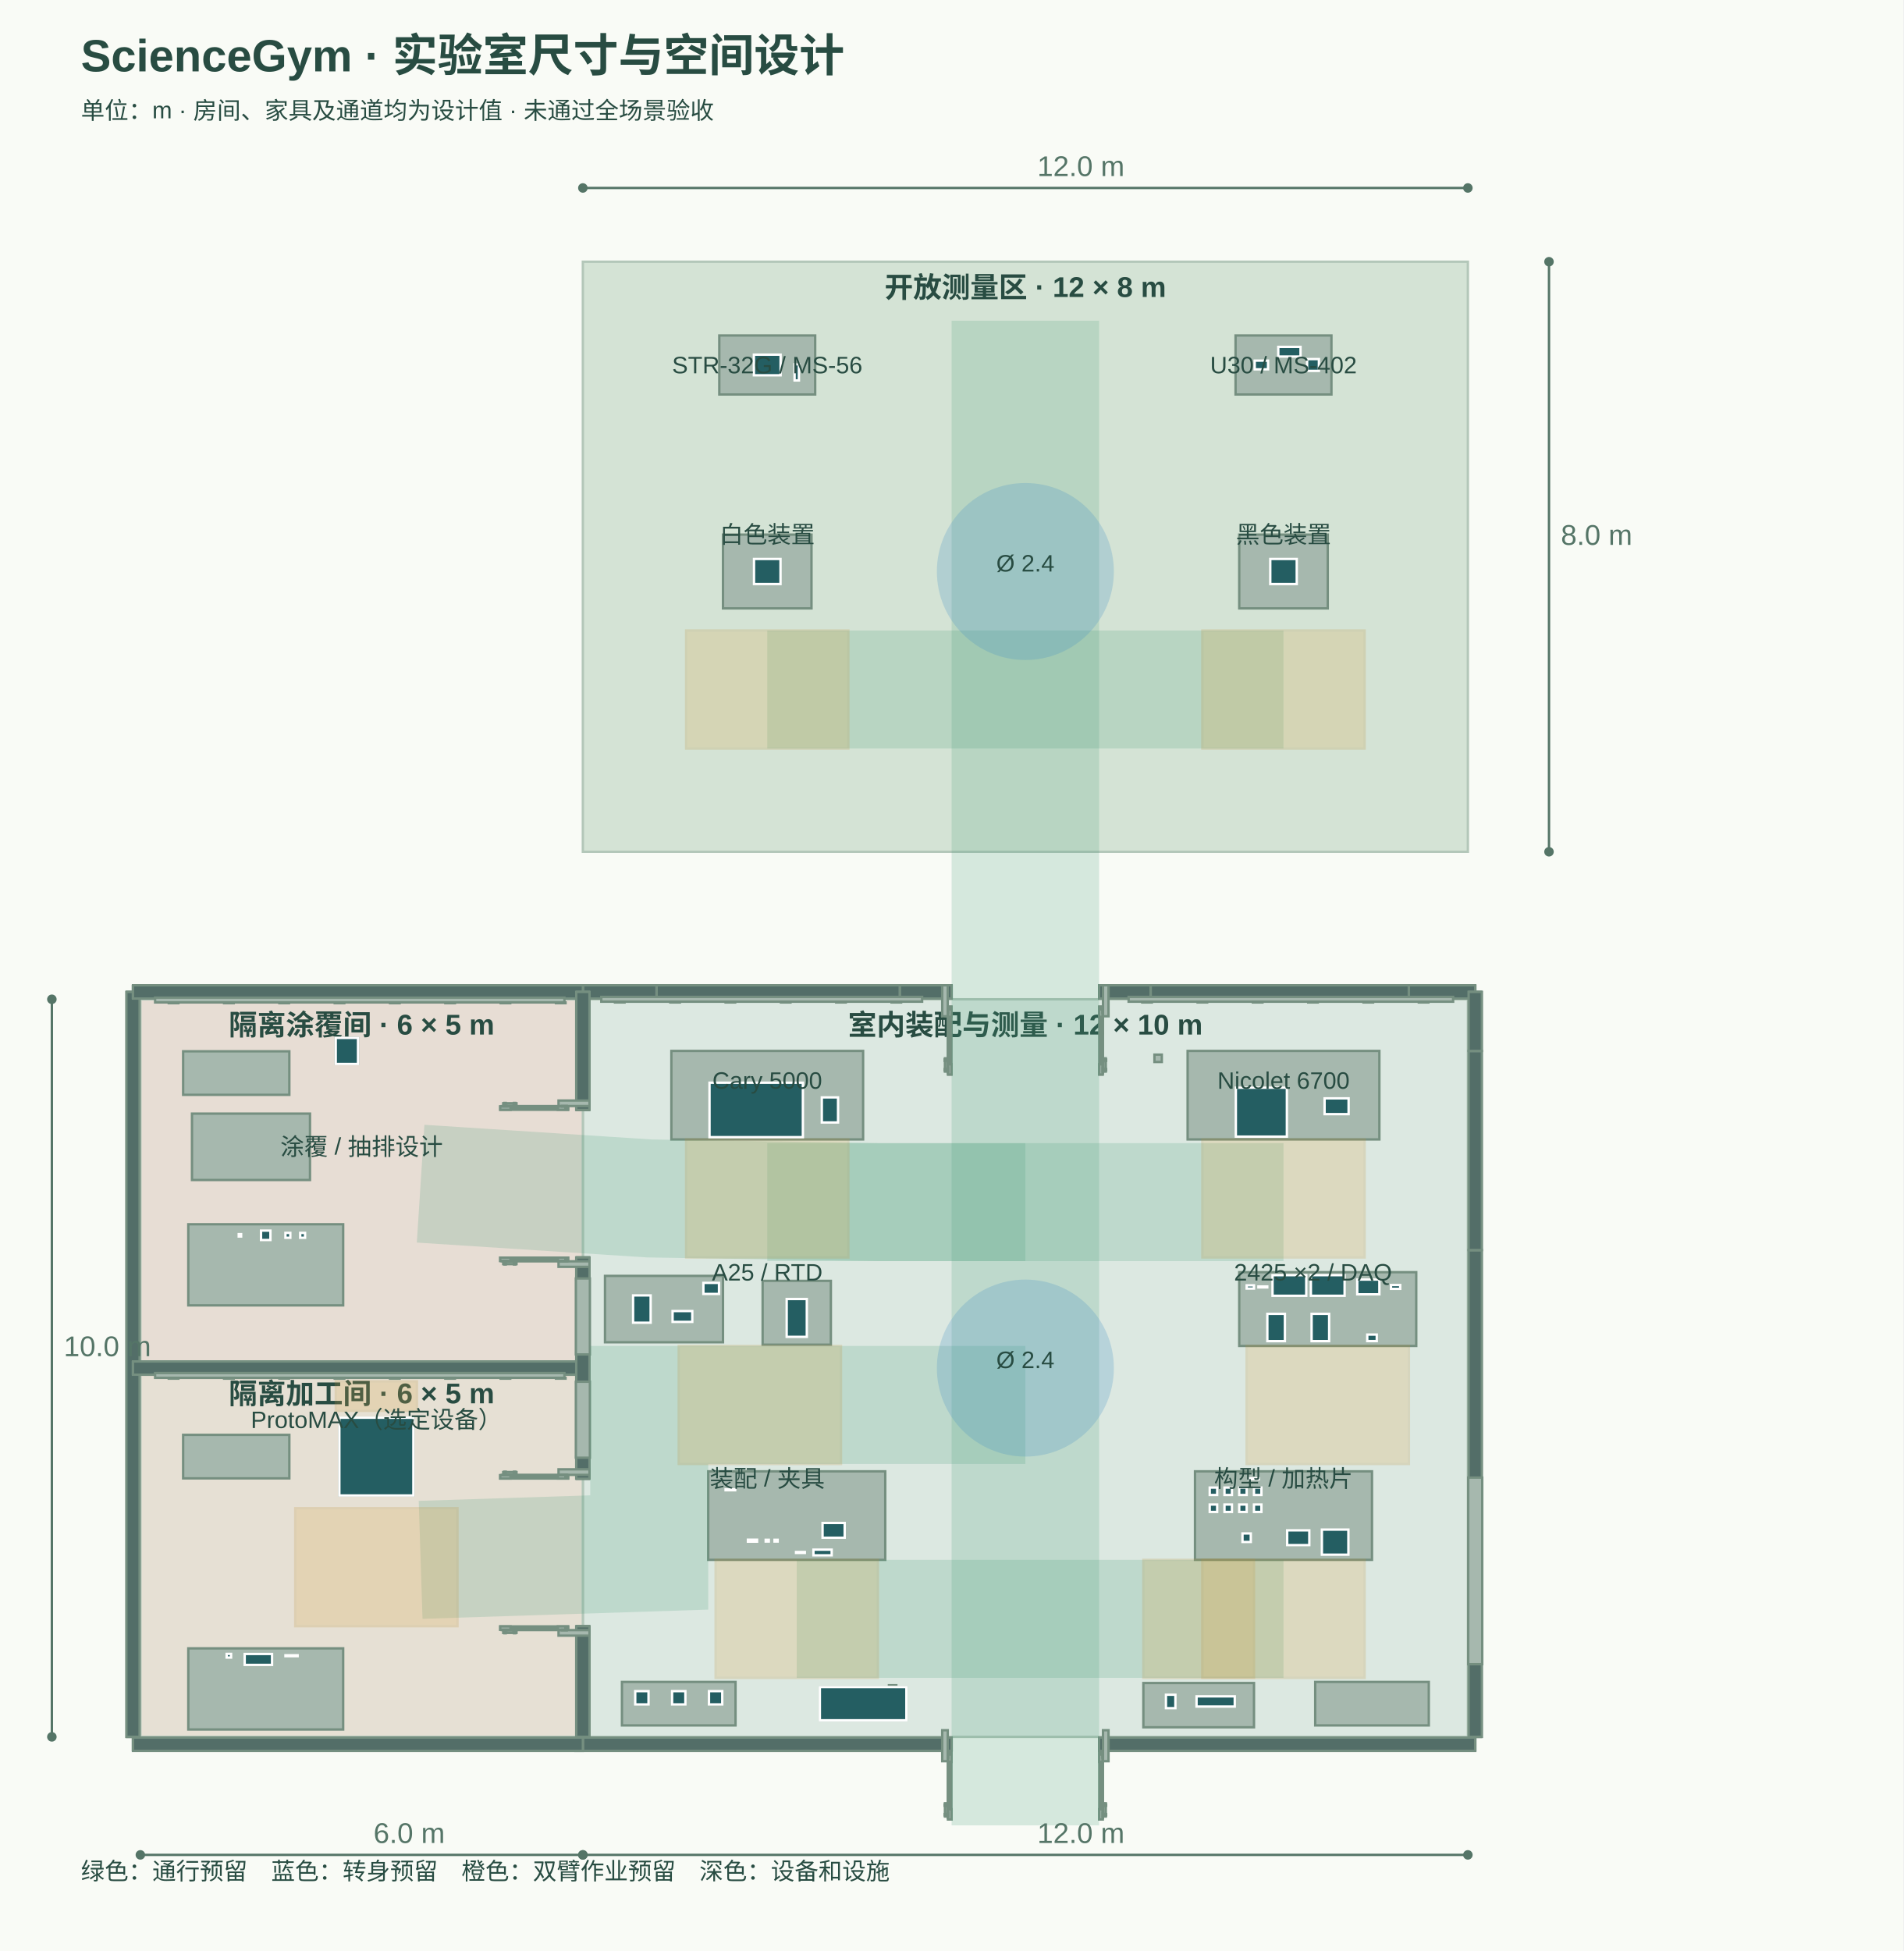
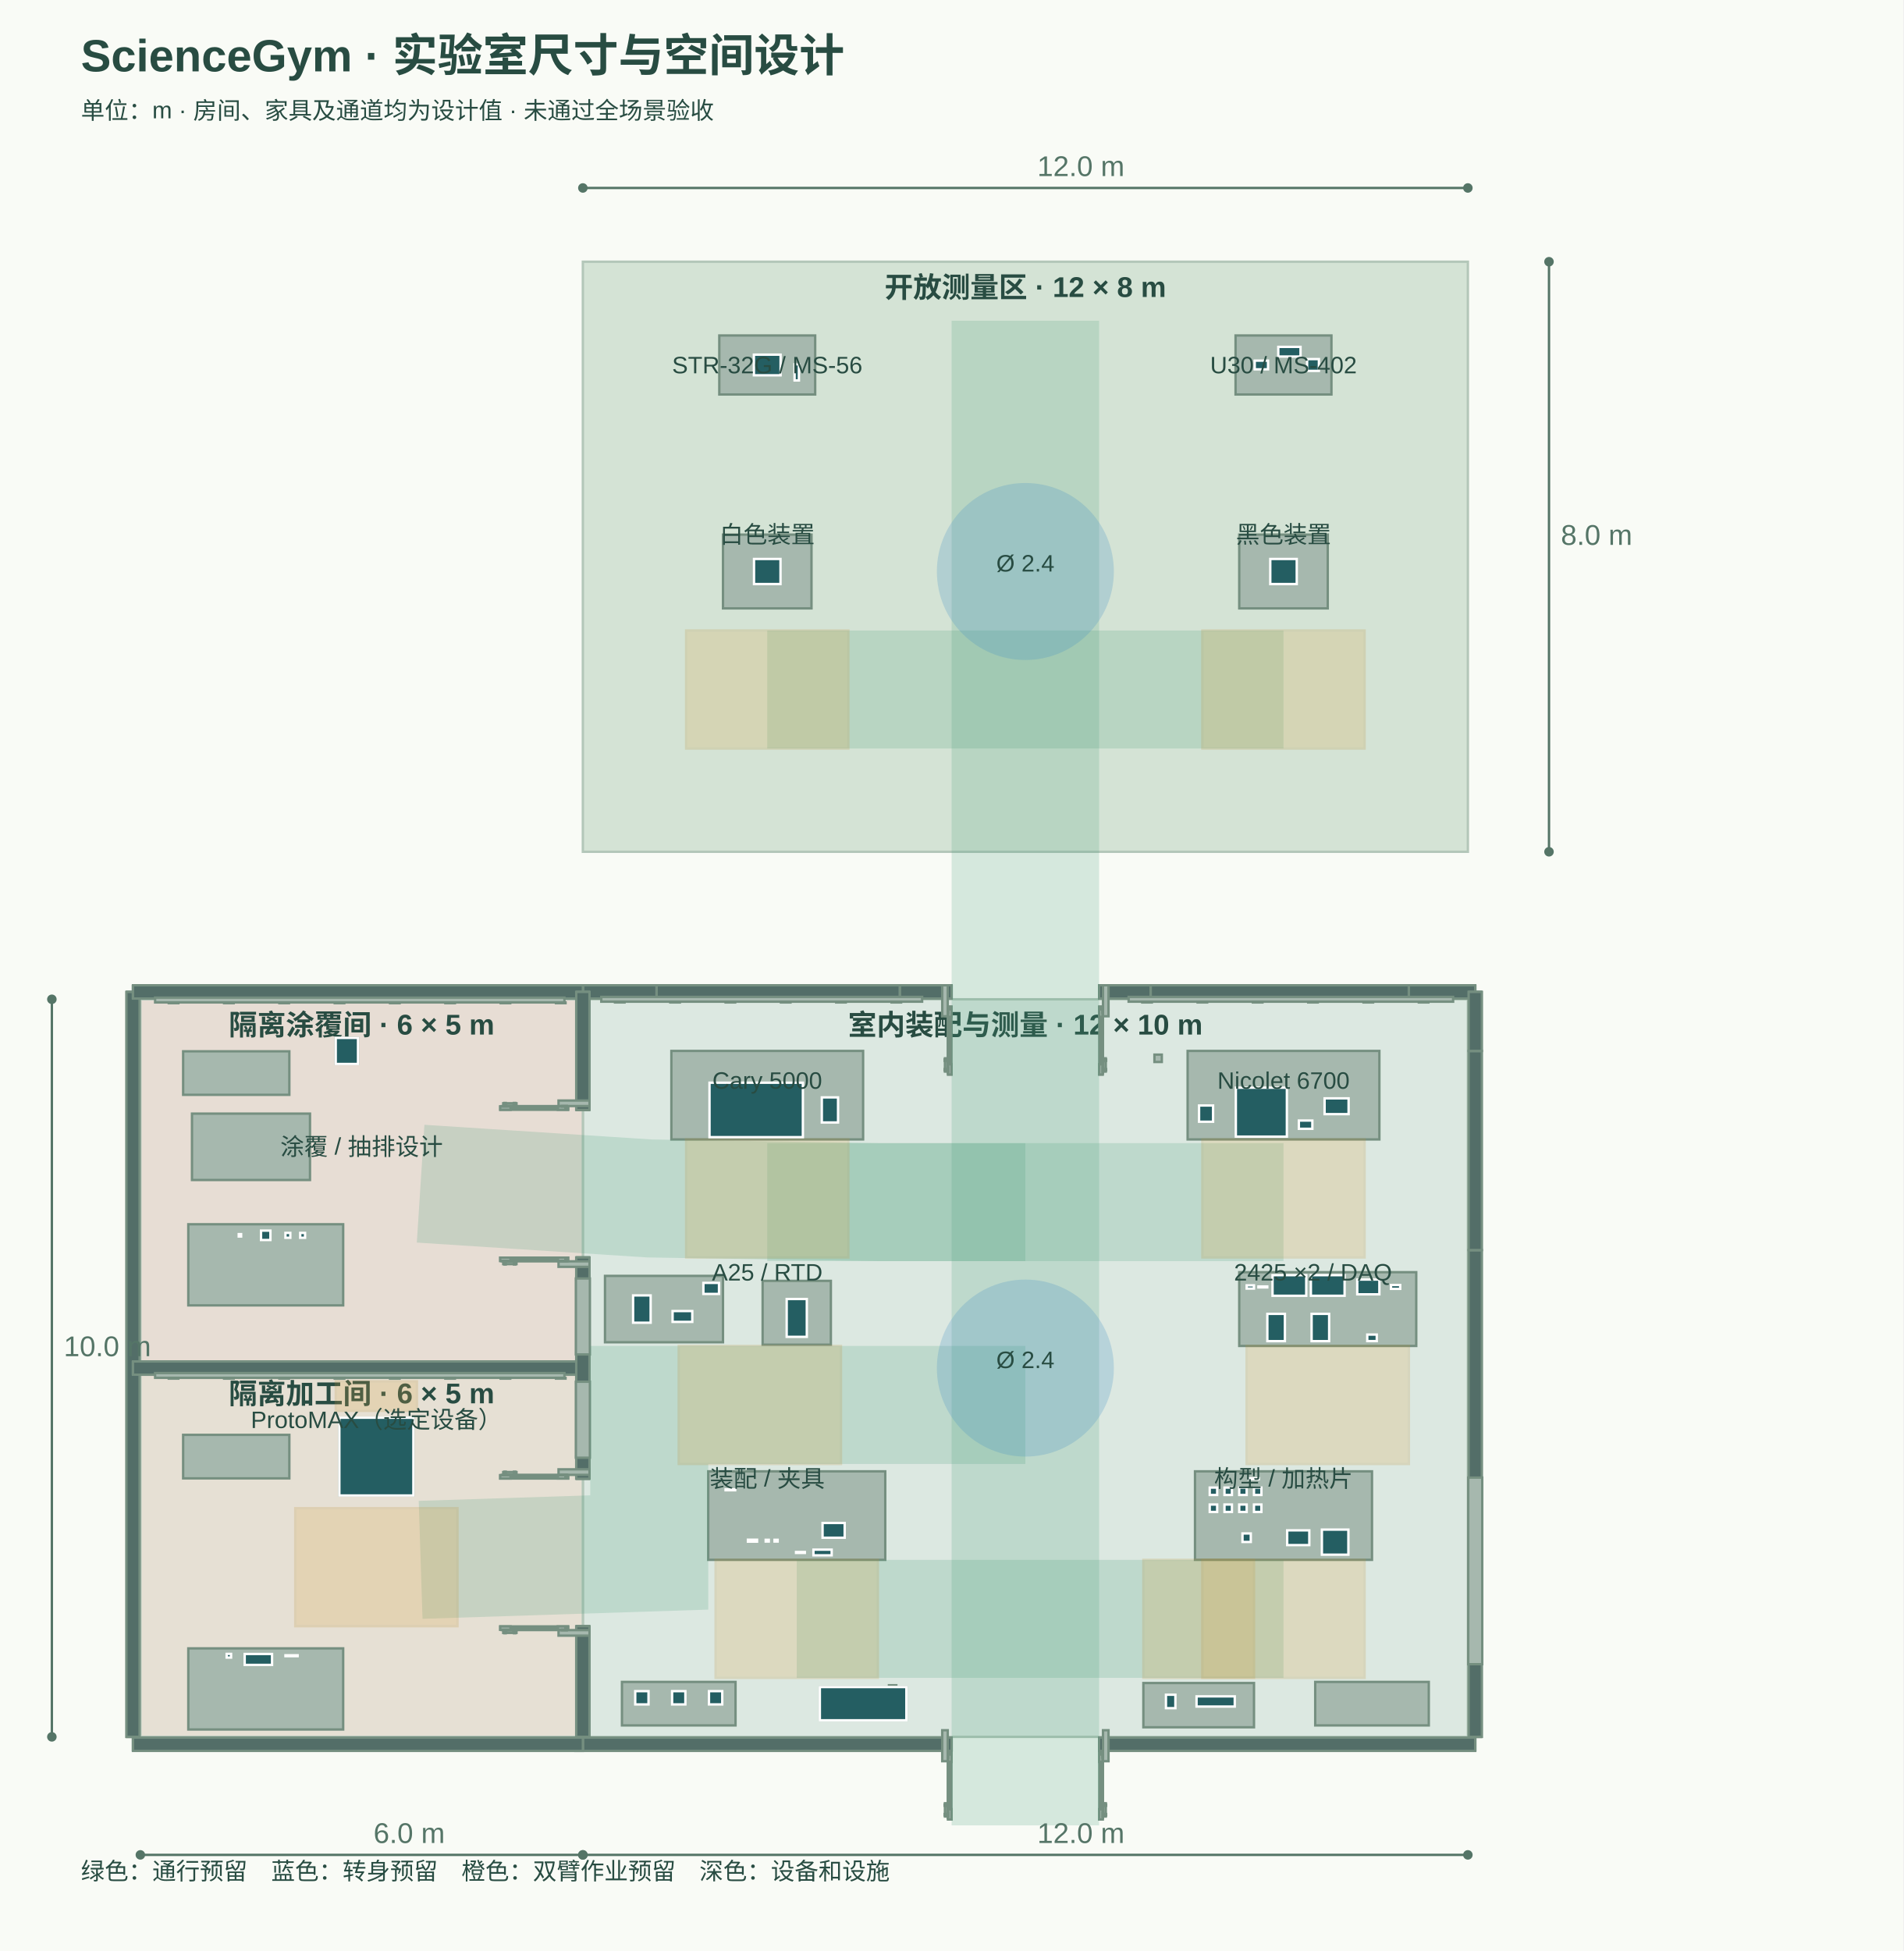
<svg xmlns="http://www.w3.org/2000/svg" width="800" height="820" viewBox="0 0 800 820">
  <rect width="800" height="820" fill="#f9fbf6" />
  <style>text{font-family:Arial,"Noto Sans CJK SC",sans-serif;fill:#284c42} .small{font-size:10px}.label{font-size:12px;font-weight:600}.dim{font-size:12px;fill:#557567}</style>
  <text x="34" y="30" font-size="19" font-weight="600">ScienceGym · 实验室尺寸与空间设计</text>
  <text x="34" y="50" class="small">单位：m · 房间、家具及通道均为设计值 · 未通过全场景验收</text>
  <rect x="245.00" y="420.00" width="372.00" height="310.00" fill="#dce8e1" stroke="#b3c7b9" opacity="1" />
  <text x="431.0" y="435" text-anchor="middle" class="label">室内装配与测量 · 12 × 10 m</text>
  <rect x="59.00" y="575.00" width="186.00" height="155.00" fill="#e6e0d4" stroke="#b3c7b9" opacity="1" />
  <text x="152.0" y="590" text-anchor="middle" class="label">隔离加工间 · 6 × 5 m</text>
  <rect x="59.00" y="420.00" width="186.00" height="155.00" fill="#e7ddd4" stroke="#b3c7b9" opacity="1" />
  <text x="152.0" y="435" text-anchor="middle" class="label">隔离涂覆间 · 6 × 5 m</text>
  <rect x="245.00" y="110.00" width="372.00" height="248.00" fill="#d4e3d5" stroke="#b3c7b9" opacity="1" />
  <text x="431.0" y="125" text-anchor="middle" class="label">开放测量区 · 12 × 8 m</text>
  <rect x="241.90" y="730.62" width="158.10" height="4.96" fill="#536e68" stroke="#758f80" opacity="1" />
  <rect x="241.90" y="730.62" width="158.10" height="4.96" fill="#536e68" stroke="#758f80" opacity="1" />
  <rect x="241.90" y="730.31" width="158.10" height="5.58" fill="#536e68" stroke="#758f80" opacity="1" />
  <rect x="462.00" y="730.62" width="158.10" height="4.96" fill="#536e68" stroke="#758f80" opacity="1" />
  <rect x="462.00" y="730.62" width="158.10" height="4.96" fill="#536e68" stroke="#758f80" opacity="1" />
  <rect x="462.00" y="730.31" width="158.10" height="5.58" fill="#536e68" stroke="#758f80" opacity="1" />
  <rect x="245.00" y="414.42" width="31.00" height="4.96" fill="#536e68" stroke="#758f80" opacity="1" />
  <rect x="245.00" y="414.42" width="31.00" height="4.96" fill="#536e68" stroke="#758f80" opacity="1" />
  <rect x="245.00" y="414.11" width="31.00" height="5.58" fill="#536e68" stroke="#758f80" opacity="1" />
  <rect x="276.00" y="414.42" width="102.30" height="4.96" fill="#536e68" stroke="#758f80" opacity="1" />
  <rect x="276.00" y="414.42" width="102.30" height="4.96" fill="#536e68" stroke="#758f80" opacity="1" />
  <rect x="276.00" y="414.11" width="102.30" height="5.58" fill="#536e68" stroke="#758f80" opacity="1" />
  <rect x="378.30" y="414.42" width="21.70" height="4.96" fill="#536e68" stroke="#758f80" opacity="1" />
  <rect x="378.30" y="414.42" width="21.70" height="4.96" fill="#536e68" stroke="#758f80" opacity="1" />
  <rect x="378.30" y="414.11" width="21.70" height="5.58" fill="#536e68" stroke="#758f80" opacity="1" />
  <rect x="462.00" y="414.42" width="21.70" height="4.96" fill="#536e68" stroke="#758f80" opacity="1" />
  <rect x="462.00" y="414.42" width="21.70" height="4.96" fill="#536e68" stroke="#758f80" opacity="1" />
  <rect x="462.00" y="414.11" width="21.70" height="5.58" fill="#536e68" stroke="#758f80" opacity="1" />
  <rect x="483.70" y="414.42" width="108.50" height="4.96" fill="#536e68" stroke="#758f80" opacity="1" />
  <rect x="483.70" y="414.42" width="108.50" height="4.96" fill="#536e68" stroke="#758f80" opacity="1" />
  <rect x="483.70" y="414.11" width="108.50" height="5.58" fill="#536e68" stroke="#758f80" opacity="1" />
  <rect x="592.20" y="414.42" width="27.90" height="4.96" fill="#536e68" stroke="#758f80" opacity="1" />
  <rect x="592.20" y="414.42" width="27.90" height="4.96" fill="#536e68" stroke="#758f80" opacity="1" />
  <rect x="592.20" y="414.11" width="27.90" height="5.58" fill="#536e68" stroke="#758f80" opacity="1" />
  <rect x="617.62" y="699.00" width="4.96" height="31.00" fill="#536e68" stroke="#758f80" opacity="1" />
  <rect x="617.62" y="699.00" width="4.96" height="31.00" fill="#536e68" stroke="#758f80" opacity="1" />
  <rect x="617.31" y="699.00" width="5.58" height="31.00" fill="#536e68" stroke="#758f80" opacity="1" />
  <rect x="617.62" y="621.50" width="4.96" height="77.50" fill="#536e68" stroke="#758f80" opacity="1" />
  <rect x="617.62" y="621.50" width="4.96" height="77.50" fill="#536e68" stroke="#758f80" opacity="1" />
  <rect x="617.31" y="621.50" width="5.58" height="77.50" fill="#536e68" stroke="#758f80" opacity="1" />
  <rect x="617.62" y="525.40" width="4.96" height="96.10" fill="#536e68" stroke="#758f80" opacity="1" />
  <rect x="617.62" y="525.40" width="4.96" height="96.10" fill="#536e68" stroke="#758f80" opacity="1" />
  <rect x="617.31" y="525.40" width="5.58" height="96.10" fill="#536e68" stroke="#758f80" opacity="1" />
  <rect x="617.62" y="441.70" width="4.96" height="83.70" fill="#536e68" stroke="#758f80" opacity="1" />
  <rect x="617.62" y="441.70" width="4.96" height="83.70" fill="#536e68" stroke="#758f80" opacity="1" />
  <rect x="617.31" y="441.70" width="5.58" height="83.70" fill="#536e68" stroke="#758f80" opacity="1" />
  <rect x="617.62" y="416.90" width="4.96" height="24.80" fill="#536e68" stroke="#758f80" opacity="1" />
  <rect x="617.62" y="416.90" width="4.96" height="24.80" fill="#536e68" stroke="#758f80" opacity="1" />
  <rect x="617.31" y="416.90" width="5.58" height="24.80" fill="#536e68" stroke="#758f80" opacity="1" />
  <rect x="617.78" y="621.50" width="4.65" height="77.50" fill="#a6b8ae" stroke="#758f80" opacity="1" />
  <rect x="617.78" y="697.45" width="4.65" height="1.55" fill="#a6b8ae" stroke="#758f80" opacity="1" />
  <rect x="617.78" y="659.48" width="4.65" height="1.55" fill="#a6b8ae" stroke="#758f80" opacity="1" />
  <rect x="617.78" y="621.50" width="4.65" height="1.55" fill="#a6b8ae" stroke="#758f80" opacity="1" />
  <rect x="617.70" y="697.05" width="4.81" height="0.37" fill="#a6b8ae" stroke="#758f80" opacity="1" />
  <rect x="617.70" y="623.08" width="4.81" height="0.37" fill="#a6b8ae" stroke="#758f80" opacity="1" />
  <rect x="617.70" y="622.89" width="4.81" height="74.71" fill="#a6b8ae" stroke="#758f80" opacity="1" />
  <rect x="619.91" y="622.59" width="0.37" height="75.33" fill="#a6b8ae" stroke="#758f80" opacity="1" />
  <rect x="617.15" y="621.03" width="5.89" height="78.43" fill="#a6b8ae" stroke="#758f80" opacity="1" />
  <rect x="53.42" y="416.90" width="4.96" height="313.10" fill="#536e68" stroke="#758f80" opacity="1" />
  <rect x="53.42" y="416.90" width="4.96" height="313.10" fill="#536e68" stroke="#758f80" opacity="1" />
  <rect x="53.11" y="416.90" width="5.58" height="313.10" fill="#536e68" stroke="#758f80" opacity="1" />
  <rect x="55.90" y="730.62" width="189.10" height="4.96" fill="#536e68" stroke="#758f80" opacity="1" />
  <rect x="55.90" y="730.62" width="189.10" height="4.96" fill="#536e68" stroke="#758f80" opacity="1" />
  <rect x="55.90" y="730.31" width="189.10" height="5.58" fill="#536e68" stroke="#758f80" opacity="1" />
  <rect x="55.90" y="414.42" width="189.10" height="4.96" fill="#536e68" stroke="#758f80" opacity="1" />
  <rect x="55.90" y="414.42" width="189.10" height="4.96" fill="#536e68" stroke="#758f80" opacity="1" />
  <rect x="55.90" y="414.11" width="189.10" height="5.58" fill="#536e68" stroke="#758f80" opacity="1" />
  <rect x="55.90" y="572.52" width="189.10" height="4.96" fill="#536e68" stroke="#758f80" opacity="1" />
  <rect x="55.90" y="572.52" width="189.10" height="4.96" fill="#536e68" stroke="#758f80" opacity="1" />
  <rect x="55.90" y="572.21" width="189.10" height="5.58" fill="#536e68" stroke="#758f80" opacity="1" />
  <rect x="242.52" y="683.50" width="4.96" height="46.50" fill="#536e68" stroke="#758f80" opacity="1" />
  <rect x="242.52" y="683.50" width="4.96" height="46.50" fill="#536e68" stroke="#758f80" opacity="1" />
  <rect x="242.21" y="683.50" width="5.58" height="46.50" fill="#536e68" stroke="#758f80" opacity="1" />
  <rect x="242.52" y="612.20" width="4.96" height="9.30" fill="#536e68" stroke="#758f80" opacity="1" />
  <rect x="242.52" y="612.20" width="4.96" height="9.30" fill="#536e68" stroke="#758f80" opacity="1" />
  <rect x="242.21" y="612.20" width="5.58" height="9.30" fill="#536e68" stroke="#758f80" opacity="1" />
  <rect x="242.52" y="581.20" width="4.96" height="31.00" fill="#536e68" stroke="#758f80" opacity="1" />
  <rect x="242.52" y="581.20" width="4.96" height="31.00" fill="#536e68" stroke="#758f80" opacity="1" />
  <rect x="242.21" y="581.20" width="5.58" height="31.00" fill="#536e68" stroke="#758f80" opacity="1" />
  <rect x="242.52" y="568.80" width="4.96" height="12.40" fill="#536e68" stroke="#758f80" opacity="1" />
  <rect x="242.52" y="568.80" width="4.96" height="12.40" fill="#536e68" stroke="#758f80" opacity="1" />
  <rect x="242.21" y="568.80" width="5.58" height="12.40" fill="#536e68" stroke="#758f80" opacity="1" />
  <rect x="242.52" y="537.80" width="4.96" height="31.00" fill="#536e68" stroke="#758f80" opacity="1" />
  <rect x="242.52" y="537.80" width="4.96" height="31.00" fill="#536e68" stroke="#758f80" opacity="1" />
  <rect x="242.21" y="537.80" width="5.58" height="31.00" fill="#536e68" stroke="#758f80" opacity="1" />
  <rect x="242.52" y="528.50" width="4.96" height="9.30" fill="#536e68" stroke="#758f80" opacity="1" />
  <rect x="242.52" y="528.50" width="4.96" height="9.30" fill="#536e68" stroke="#758f80" opacity="1" />
  <rect x="242.21" y="528.50" width="5.58" height="9.30" fill="#536e68" stroke="#758f80" opacity="1" />
  <rect x="242.68" y="581.20" width="4.65" height="31.00" fill="#a6b8ae" stroke="#758f80" opacity="1" />
  <rect x="242.68" y="610.65" width="4.65" height="1.55" fill="#a6b8ae" stroke="#758f80" opacity="1" />
  <rect x="242.68" y="595.92" width="4.65" height="1.55" fill="#a6b8ae" stroke="#758f80" opacity="1" />
  <rect x="242.68" y="581.20" width="4.65" height="1.55" fill="#a6b8ae" stroke="#758f80" opacity="1" />
  <rect x="242.60" y="610.25" width="4.80" height="0.37" fill="#a6b8ae" stroke="#758f80" opacity="1" />
  <rect x="242.60" y="582.78" width="4.80" height="0.37" fill="#a6b8ae" stroke="#758f80" opacity="1" />
  <rect x="242.60" y="582.60" width="4.80" height="28.21" fill="#a6b8ae" stroke="#758f80" opacity="1" />
  <rect x="244.81" y="582.28" width="0.37" height="28.83" fill="#a6b8ae" stroke="#758f80" opacity="1" />
  <rect x="242.06" y="580.74" width="5.89" height="31.93" fill="#a6b8ae" stroke="#758f80" opacity="1" />
  <rect x="242.68" y="537.80" width="4.65" height="31.00" fill="#a6b8ae" stroke="#758f80" opacity="1" />
  <rect x="242.68" y="567.25" width="4.65" height="1.55" fill="#a6b8ae" stroke="#758f80" opacity="1" />
  <rect x="242.68" y="552.52" width="4.65" height="1.55" fill="#a6b8ae" stroke="#758f80" opacity="1" />
  <rect x="242.68" y="537.80" width="4.65" height="1.55" fill="#a6b8ae" stroke="#758f80" opacity="1" />
  <rect x="242.60" y="566.85" width="4.80" height="0.37" fill="#a6b8ae" stroke="#758f80" opacity="1" />
  <rect x="242.60" y="539.38" width="4.80" height="0.37" fill="#a6b8ae" stroke="#758f80" opacity="1" />
  <rect x="242.60" y="539.19" width="4.80" height="28.21" fill="#a6b8ae" stroke="#758f80" opacity="1" />
  <rect x="244.81" y="538.88" width="0.37" height="28.83" fill="#a6b8ae" stroke="#758f80" opacity="1" />
  <rect x="242.06" y="537.34" width="5.89" height="31.93" fill="#a6b8ae" stroke="#758f80" opacity="1" />
  <rect x="242.52" y="416.90" width="4.96" height="49.60" fill="#536e68" stroke="#758f80" opacity="1" />
  <rect x="242.52" y="416.90" width="4.96" height="49.60" fill="#536e68" stroke="#758f80" opacity="1" />
  <rect x="242.21" y="416.90" width="5.58" height="49.60" fill="#536e68" stroke="#758f80" opacity="1" />
  <rect x="396.05" y="727.21" width="2.32" height="13.02" fill="#a6b8ae" stroke="#758f80" opacity="1" />
  <rect x="398.53" y="736.20" width="1.39" height="28.52" fill="#a6b8ae" stroke="#758f80" opacity="1" />
  <rect x="398.53" y="760.38" width="1.39" height="4.34" fill="#a6b8ae" stroke="#758f80" opacity="1" />
  <rect x="398.53" y="736.20" width="1.39" height="4.34" fill="#a6b8ae" stroke="#758f80" opacity="1" />
  <rect x="399.04" y="740.54" width="0.37" height="19.84" fill="#a6b8ae" stroke="#758f80" opacity="1" />
  <rect x="398.64" y="736.60" width="0.74" height="0.74" fill="#a6b8ae" stroke="#758f80" opacity="1" />
  <rect x="398.39" y="736.74" width="0.12" height="2.01" fill="#a6b8ae" stroke="#758f80" opacity="1" />
  <rect x="398.64" y="736.60" width="0.74" height="0.74" fill="#a6b8ae" stroke="#758f80" opacity="1" />
  <rect x="398.39" y="736.74" width="0.12" height="2.01" fill="#a6b8ae" stroke="#758f80" opacity="1" />
  <rect x="397.19" y="757.90" width="1.09" height="5.58" fill="#a6b8ae" stroke="#758f80" opacity="1" />
  <rect x="398.30" y="757.99" width="0.19" height="1.36" fill="#a6b8ae" stroke="#758f80" opacity="1" />
  <rect x="397.06" y="758.40" width="1.24" height="0.56" fill="#a6b8ae" stroke="#758f80" opacity="1" />
  <rect x="398.30" y="762.02" width="0.19" height="1.36" fill="#a6b8ae" stroke="#758f80" opacity="1" />
  <rect x="397.06" y="762.43" width="1.24" height="0.56" fill="#a6b8ae" stroke="#758f80" opacity="1" />
  <rect x="398.39" y="736.82" width="0.12" height="27.28" fill="#a6b8ae" stroke="#758f80" opacity="1" />
  <rect x="463.63" y="727.21" width="2.32" height="13.02" fill="#a6b8ae" stroke="#758f80" opacity="1" />
  <rect x="462.08" y="736.20" width="1.39" height="28.52" fill="#a6b8ae" stroke="#758f80" opacity="1" />
  <rect x="462.08" y="760.38" width="1.39" height="4.34" fill="#a6b8ae" stroke="#758f80" opacity="1" />
  <rect x="462.08" y="736.20" width="1.39" height="4.34" fill="#a6b8ae" stroke="#758f80" opacity="1" />
  <rect x="462.59" y="740.54" width="0.37" height="19.84" fill="#a6b8ae" stroke="#758f80" opacity="1" />
  <rect x="462.62" y="736.60" width="0.74" height="0.74" fill="#a6b8ae" stroke="#758f80" opacity="1" />
  <rect x="463.49" y="736.74" width="0.12" height="2.01" fill="#a6b8ae" stroke="#758f80" opacity="1" />
  <rect x="462.62" y="736.60" width="0.74" height="0.74" fill="#a6b8ae" stroke="#758f80" opacity="1" />
  <rect x="463.49" y="736.74" width="0.12" height="2.01" fill="#a6b8ae" stroke="#758f80" opacity="1" />
  <rect x="463.72" y="757.90" width="1.09" height="5.58" fill="#a6b8ae" stroke="#758f80" opacity="1" />
  <rect x="463.52" y="757.99" width="0.19" height="1.36" fill="#a6b8ae" stroke="#758f80" opacity="1" />
  <rect x="463.71" y="758.40" width="1.24" height="0.56" fill="#a6b8ae" stroke="#758f80" opacity="1" />
  <rect x="463.52" y="762.02" width="0.19" height="1.36" fill="#a6b8ae" stroke="#758f80" opacity="1" />
  <rect x="463.71" y="762.43" width="1.24" height="0.56" fill="#a6b8ae" stroke="#758f80" opacity="1" />
  <rect x="463.49" y="736.82" width="0.12" height="27.28" fill="#a6b8ae" stroke="#758f80" opacity="1" />
  <rect x="396.05" y="414.11" width="2.32" height="13.02" fill="#a6b8ae" stroke="#758f80" opacity="1" />
  <rect x="398.53" y="423.10" width="1.39" height="28.52" fill="#a6b8ae" stroke="#758f80" opacity="1" />
  <rect x="398.53" y="447.28" width="1.39" height="4.34" fill="#a6b8ae" stroke="#758f80" opacity="1" />
  <rect x="398.53" y="423.10" width="1.39" height="4.34" fill="#a6b8ae" stroke="#758f80" opacity="1" />
  <rect x="399.04" y="427.44" width="0.37" height="19.84" fill="#a6b8ae" stroke="#758f80" opacity="1" />
  <rect x="398.64" y="423.50" width="0.74" height="0.74" fill="#a6b8ae" stroke="#758f80" opacity="1" />
  <rect x="398.39" y="423.64" width="0.12" height="2.02" fill="#a6b8ae" stroke="#758f80" opacity="1" />
  <rect x="398.64" y="423.50" width="0.74" height="0.74" fill="#a6b8ae" stroke="#758f80" opacity="1" />
  <rect x="398.39" y="423.64" width="0.12" height="2.02" fill="#a6b8ae" stroke="#758f80" opacity="1" />
  <rect x="397.19" y="444.80" width="1.09" height="5.58" fill="#a6b8ae" stroke="#758f80" opacity="1" />
  <rect x="398.30" y="444.89" width="0.19" height="1.36" fill="#a6b8ae" stroke="#758f80" opacity="1" />
  <rect x="397.06" y="445.30" width="1.24" height="0.56" fill="#a6b8ae" stroke="#758f80" opacity="1" />
  <rect x="398.30" y="448.92" width="0.19" height="1.36" fill="#a6b8ae" stroke="#758f80" opacity="1" />
  <rect x="397.06" y="449.33" width="1.24" height="0.56" fill="#a6b8ae" stroke="#758f80" opacity="1" />
  <rect x="398.39" y="423.72" width="0.12" height="27.28" fill="#a6b8ae" stroke="#758f80" opacity="1" />
  <rect x="463.63" y="414.11" width="2.32" height="13.02" fill="#a6b8ae" stroke="#758f80" opacity="1" />
  <rect x="462.08" y="423.10" width="1.39" height="28.52" fill="#a6b8ae" stroke="#758f80" opacity="1" />
  <rect x="462.08" y="447.28" width="1.39" height="4.34" fill="#a6b8ae" stroke="#758f80" opacity="1" />
  <rect x="462.08" y="423.10" width="1.39" height="4.34" fill="#a6b8ae" stroke="#758f80" opacity="1" />
  <rect x="462.59" y="427.44" width="0.37" height="19.84" fill="#a6b8ae" stroke="#758f80" opacity="1" />
  <rect x="462.62" y="423.50" width="0.74" height="0.74" fill="#a6b8ae" stroke="#758f80" opacity="1" />
  <rect x="463.49" y="423.64" width="0.12" height="2.02" fill="#a6b8ae" stroke="#758f80" opacity="1" />
  <rect x="462.62" y="423.50" width="0.74" height="0.74" fill="#a6b8ae" stroke="#758f80" opacity="1" />
  <rect x="463.49" y="423.64" width="0.12" height="2.02" fill="#a6b8ae" stroke="#758f80" opacity="1" />
  <rect x="463.72" y="444.80" width="1.09" height="5.58" fill="#a6b8ae" stroke="#758f80" opacity="1" />
  <rect x="463.52" y="444.89" width="0.19" height="1.36" fill="#a6b8ae" stroke="#758f80" opacity="1" />
  <rect x="463.71" y="445.30" width="1.24" height="0.56" fill="#a6b8ae" stroke="#758f80" opacity="1" />
  <rect x="463.52" y="448.92" width="0.19" height="1.36" fill="#a6b8ae" stroke="#758f80" opacity="1" />
  <rect x="463.71" y="449.33" width="1.24" height="0.56" fill="#a6b8ae" stroke="#758f80" opacity="1" />
  <rect x="463.49" y="423.72" width="0.12" height="27.28" fill="#a6b8ae" stroke="#758f80" opacity="1" />
  <rect x="234.77" y="685.13" width="13.02" height="2.33" fill="#a6b8ae" stroke="#758f80" opacity="1" />
  <rect x="210.28" y="683.58" width="28.52" height="1.39" fill="#a6b8ae" stroke="#758f80" opacity="1" />
  <rect x="210.28" y="683.58" width="4.34" height="1.39" fill="#a6b8ae" stroke="#758f80" opacity="1" />
  <rect x="234.46" y="683.58" width="4.34" height="1.39" fill="#a6b8ae" stroke="#758f80" opacity="1" />
  <rect x="214.62" y="684.09" width="19.84" height="0.37" fill="#a6b8ae" stroke="#758f80" opacity="1" />
  <rect x="237.65" y="684.12" width="0.74" height="0.74" fill="#a6b8ae" stroke="#758f80" opacity="1" />
  <rect x="236.24" y="684.99" width="2.01" height="0.12" fill="#a6b8ae" stroke="#758f80" opacity="1" />
  <rect x="237.65" y="684.12" width="0.74" height="0.74" fill="#a6b8ae" stroke="#758f80" opacity="1" />
  <rect x="236.24" y="684.99" width="2.01" height="0.12" fill="#a6b8ae" stroke="#758f80" opacity="1" />
  <rect x="211.52" y="685.22" width="5.58" height="1.09" fill="#a6b8ae" stroke="#758f80" opacity="1" />
  <rect x="215.64" y="685.02" width="1.36" height="0.19" fill="#a6b8ae" stroke="#758f80" opacity="1" />
  <rect x="216.05" y="685.21" width="0.56" height="1.24" fill="#a6b8ae" stroke="#758f80" opacity="1" />
  <rect x="211.61" y="685.02" width="1.36" height="0.19" fill="#a6b8ae" stroke="#758f80" opacity="1" />
  <rect x="212.02" y="685.21" width="0.56" height="1.24" fill="#a6b8ae" stroke="#758f80" opacity="1" />
  <rect x="210.90" y="684.99" width="27.28" height="0.12" fill="#a6b8ae" stroke="#758f80" opacity="1" />
  <rect x="234.77" y="617.55" width="13.02" height="2.33" fill="#a6b8ae" stroke="#758f80" opacity="1" />
  <rect x="210.28" y="620.03" width="28.52" height="1.39" fill="#a6b8ae" stroke="#758f80" opacity="1" />
  <rect x="210.28" y="620.03" width="4.34" height="1.39" fill="#a6b8ae" stroke="#758f80" opacity="1" />
  <rect x="234.46" y="620.03" width="4.34" height="1.39" fill="#a6b8ae" stroke="#758f80" opacity="1" />
  <rect x="214.62" y="620.54" width="19.84" height="0.37" fill="#a6b8ae" stroke="#758f80" opacity="1" />
  <rect x="237.65" y="620.14" width="0.74" height="0.74" fill="#a6b8ae" stroke="#758f80" opacity="1" />
  <rect x="236.24" y="619.89" width="2.01" height="0.12" fill="#a6b8ae" stroke="#758f80" opacity="1" />
  <rect x="237.65" y="620.14" width="0.74" height="0.74" fill="#a6b8ae" stroke="#758f80" opacity="1" />
  <rect x="236.24" y="619.89" width="2.01" height="0.12" fill="#a6b8ae" stroke="#758f80" opacity="1" />
  <rect x="211.52" y="618.69" width="5.58" height="1.09" fill="#a6b8ae" stroke="#758f80" opacity="1" />
  <rect x="215.64" y="619.79" width="1.36" height="0.19" fill="#a6b8ae" stroke="#758f80" opacity="1" />
  <rect x="216.05" y="618.55" width="0.56" height="1.24" fill="#a6b8ae" stroke="#758f80" opacity="1" />
  <rect x="211.61" y="619.79" width="1.36" height="0.19" fill="#a6b8ae" stroke="#758f80" opacity="1" />
  <rect x="212.02" y="618.55" width="0.56" height="1.24" fill="#a6b8ae" stroke="#758f80" opacity="1" />
  <rect x="210.90" y="619.89" width="27.28" height="0.12" fill="#a6b8ae" stroke="#758f80" opacity="1" />
  <rect x="234.77" y="530.13" width="13.02" height="2.32" fill="#a6b8ae" stroke="#758f80" opacity="1" />
  <rect x="210.28" y="528.58" width="28.52" height="1.39" fill="#a6b8ae" stroke="#758f80" opacity="1" />
  <rect x="210.28" y="528.58" width="4.34" height="1.39" fill="#a6b8ae" stroke="#758f80" opacity="1" />
  <rect x="234.46" y="528.58" width="4.34" height="1.39" fill="#a6b8ae" stroke="#758f80" opacity="1" />
  <rect x="214.62" y="529.09" width="19.84" height="0.37" fill="#a6b8ae" stroke="#758f80" opacity="1" />
  <rect x="237.65" y="529.12" width="0.74" height="0.74" fill="#a6b8ae" stroke="#758f80" opacity="1" />
  <rect x="236.24" y="529.99" width="2.01" height="0.12" fill="#a6b8ae" stroke="#758f80" opacity="1" />
  <rect x="237.65" y="529.12" width="0.74" height="0.74" fill="#a6b8ae" stroke="#758f80" opacity="1" />
  <rect x="236.24" y="529.99" width="2.01" height="0.12" fill="#a6b8ae" stroke="#758f80" opacity="1" />
  <rect x="211.52" y="530.22" width="5.58" height="1.09" fill="#a6b8ae" stroke="#758f80" opacity="1" />
  <rect x="215.64" y="530.02" width="1.36" height="0.19" fill="#a6b8ae" stroke="#758f80" opacity="1" />
  <rect x="216.05" y="530.21" width="0.56" height="1.24" fill="#a6b8ae" stroke="#758f80" opacity="1" />
  <rect x="211.61" y="530.02" width="1.36" height="0.19" fill="#a6b8ae" stroke="#758f80" opacity="1" />
  <rect x="212.02" y="530.21" width="0.56" height="1.24" fill="#a6b8ae" stroke="#758f80" opacity="1" />
  <rect x="210.90" y="529.99" width="27.28" height="0.12" fill="#a6b8ae" stroke="#758f80" opacity="1" />
  <rect x="234.77" y="462.55" width="13.02" height="2.32" fill="#a6b8ae" stroke="#758f80" opacity="1" />
  <rect x="210.28" y="465.03" width="28.52" height="1.40" fill="#a6b8ae" stroke="#758f80" opacity="1" />
  <rect x="210.28" y="465.03" width="4.34" height="1.40" fill="#a6b8ae" stroke="#758f80" opacity="1" />
  <rect x="234.46" y="465.03" width="4.34" height="1.40" fill="#a6b8ae" stroke="#758f80" opacity="1" />
  <rect x="214.62" y="465.54" width="19.84" height="0.37" fill="#a6b8ae" stroke="#758f80" opacity="1" />
  <rect x="237.65" y="465.14" width="0.74" height="0.74" fill="#a6b8ae" stroke="#758f80" opacity="1" />
  <rect x="236.24" y="464.89" width="2.01" height="0.12" fill="#a6b8ae" stroke="#758f80" opacity="1" />
  <rect x="237.65" y="465.14" width="0.74" height="0.74" fill="#a6b8ae" stroke="#758f80" opacity="1" />
  <rect x="236.24" y="464.89" width="2.01" height="0.12" fill="#a6b8ae" stroke="#758f80" opacity="1" />
  <rect x="211.52" y="463.69" width="5.58" height="1.09" fill="#a6b8ae" stroke="#758f80" opacity="1" />
  <rect x="215.64" y="464.80" width="1.36" height="0.19" fill="#a6b8ae" stroke="#758f80" opacity="1" />
  <rect x="216.05" y="463.56" width="0.56" height="1.24" fill="#a6b8ae" stroke="#758f80" opacity="1" />
  <rect x="211.61" y="464.80" width="1.36" height="0.19" fill="#a6b8ae" stroke="#758f80" opacity="1" />
  <rect x="212.02" y="463.56" width="0.56" height="1.24" fill="#a6b8ae" stroke="#758f80" opacity="1" />
  <rect x="210.90" y="464.89" width="27.28" height="0.12" fill="#a6b8ae" stroke="#758f80" opacity="1" />
  <rect x="252.75" y="418.99" width="134.85" height="2.02" fill="#a6b8ae" stroke="#758f80" opacity="1" />
  <rect x="258.49" y="421.02" width="4.03" height="0.31" fill="#a6b8ae" stroke="#758f80" opacity="1" />
  <rect x="281.74" y="421.02" width="4.03" height="0.31" fill="#a6b8ae" stroke="#758f80" opacity="1" />
  <rect x="304.99" y="421.02" width="4.03" height="0.31" fill="#a6b8ae" stroke="#758f80" opacity="1" />
  <rect x="328.24" y="421.02" width="4.03" height="0.31" fill="#a6b8ae" stroke="#758f80" opacity="1" />
  <rect x="351.49" y="421.02" width="4.03" height="0.31" fill="#a6b8ae" stroke="#758f80" opacity="1" />
  <rect x="374.74" y="421.02" width="4.03" height="0.31" fill="#a6b8ae" stroke="#758f80" opacity="1" />
  <rect x="474.40" y="418.99" width="136.40" height="2.02" fill="#a6b8ae" stroke="#758f80" opacity="1" />
  <rect x="480.13" y="421.02" width="4.03" height="0.31" fill="#a6b8ae" stroke="#758f80" opacity="1" />
  <rect x="503.39" y="421.02" width="4.03" height="0.31" fill="#a6b8ae" stroke="#758f80" opacity="1" />
  <rect x="526.63" y="421.02" width="4.03" height="0.31" fill="#a6b8ae" stroke="#758f80" opacity="1" />
  <rect x="549.88" y="421.02" width="4.03" height="0.31" fill="#a6b8ae" stroke="#758f80" opacity="1" />
  <rect x="573.13" y="421.02" width="4.03" height="0.31" fill="#a6b8ae" stroke="#758f80" opacity="1" />
  <rect x="596.38" y="421.02" width="4.03" height="0.31" fill="#a6b8ae" stroke="#758f80" opacity="1" />
  <rect x="65.20" y="577.09" width="172.05" height="2.01" fill="#a6b8ae" stroke="#758f80" opacity="1" />
  <rect x="70.94" y="579.12" width="4.03" height="0.31" fill="#a6b8ae" stroke="#758f80" opacity="1" />
  <rect x="94.19" y="579.12" width="4.03" height="0.31" fill="#a6b8ae" stroke="#758f80" opacity="1" />
  <rect x="117.43" y="579.12" width="4.03" height="0.31" fill="#a6b8ae" stroke="#758f80" opacity="1" />
  <rect x="140.69" y="579.12" width="4.03" height="0.31" fill="#a6b8ae" stroke="#758f80" opacity="1" />
  <rect x="163.94" y="579.12" width="4.03" height="0.31" fill="#a6b8ae" stroke="#758f80" opacity="1" />
  <rect x="187.19" y="579.12" width="4.03" height="0.31" fill="#a6b8ae" stroke="#758f80" opacity="1" />
  <rect x="210.44" y="579.12" width="4.03" height="0.31" fill="#a6b8ae" stroke="#758f80" opacity="1" />
  <rect x="233.69" y="579.12" width="4.03" height="0.31" fill="#a6b8ae" stroke="#758f80" opacity="1" />
  <rect x="65.20" y="419.30" width="172.05" height="2.02" fill="#a6b8ae" stroke="#758f80" opacity="1" />
  <rect x="70.94" y="421.33" width="4.03" height="0.31" fill="#a6b8ae" stroke="#758f80" opacity="1" />
  <rect x="94.19" y="421.33" width="4.03" height="0.31" fill="#a6b8ae" stroke="#758f80" opacity="1" />
  <rect x="117.43" y="421.33" width="4.03" height="0.31" fill="#a6b8ae" stroke="#758f80" opacity="1" />
  <rect x="140.69" y="421.33" width="4.03" height="0.31" fill="#a6b8ae" stroke="#758f80" opacity="1" />
  <rect x="163.94" y="421.33" width="4.03" height="0.31" fill="#a6b8ae" stroke="#758f80" opacity="1" />
  <rect x="187.19" y="421.33" width="4.03" height="0.31" fill="#a6b8ae" stroke="#758f80" opacity="1" />
  <rect x="210.44" y="421.33" width="4.03" height="0.31" fill="#a6b8ae" stroke="#758f80" opacity="1" />
  <rect x="233.69" y="421.33" width="4.03" height="0.31" fill="#a6b8ae" stroke="#758f80" opacity="1" />
  <rect x="282.20" y="441.70" width="80.60" height="37.20" fill="#a6b8ae" stroke="#758f80" opacity="1" />
  <rect x="499.20" y="441.70" width="80.60" height="37.20" fill="#a6b8ae" stroke="#758f80" opacity="1" />
  <rect x="297.70" y="618.40" width="74.40" height="37.20" fill="#a6b8ae" stroke="#758f80" opacity="1" />
  <rect x="502.30" y="618.40" width="74.40" height="37.20" fill="#a6b8ae" stroke="#758f80" opacity="1" />
  <rect x="254.30" y="536.25" width="49.60" height="27.90" fill="#a6b8ae" stroke="#758f80" opacity="1" />
  <rect x="322.50" y="540.90" width="24.80" height="21.70" fill="#a6b8ae" stroke="#758f80" opacity="1" />
  <rect x="520.90" y="534.70" width="74.40" height="31.00" fill="#a6b8ae" stroke="#758f80" opacity="1" />
  <rect x="480.60" y="707.37" width="46.50" height="18.60" fill="#a6b8ae" stroke="#758f80" opacity="1" />
  <rect x="79.15" y="692.80" width="65.10" height="34.10" fill="#a6b8ae" stroke="#758f80" opacity="1" />
  <rect x="79.15" y="514.55" width="65.10" height="34.10" fill="#a6b8ae" stroke="#758f80" opacity="1" />
  <rect x="303.90" y="224.70" width="37.20" height="31.00" fill="#a6b8ae" stroke="#758f80" opacity="1" />
  <rect x="520.90" y="224.70" width="37.20" height="31.00" fill="#a6b8ae" stroke="#758f80" opacity="1" />
  <rect x="519.35" y="141.00" width="40.30" height="24.80" fill="#a6b8ae" stroke="#758f80" opacity="1" />
  <rect x="302.35" y="141.00" width="40.30" height="24.80" fill="#a6b8ae" stroke="#758f80" opacity="1" />
  <rect x="261.43" y="706.90" width="47.74" height="18.29" fill="#a6b8ae" stroke="#758f80" opacity="1" />
  <rect x="552.83" y="706.90" width="47.74" height="18.29" fill="#a6b8ae" stroke="#758f80" opacity="1" />
  <rect x="76.98" y="603.06" width="44.64" height="18.29" fill="#a6b8ae" stroke="#758f80" opacity="1" />
  <rect x="76.98" y="441.86" width="44.64" height="18.29" fill="#a6b8ae" stroke="#758f80" opacity="1" />
  <rect x="80.70" y="468.05" width="49.60" height="27.90" fill="#a6b8ae" stroke="#758f80" opacity="1" />
  <rect x="373.65" y="708.30" width="3.10" height="3.10" fill="#a6b8ae" stroke="#758f80" opacity="1" />
  <rect x="485.25" y="443.25" width="3.10" height="3.10" fill="#a6b8ae" stroke="#758f80" opacity="1" />
  <rect x="320.56" y="538.34" width="28.68" height="26.82" fill="#a6b8ae" stroke="#758f80" opacity="1" />
  <rect x="344.61" y="709.06" width="36.38" height="13.98" fill="#a6b8ae" stroke="#758f80" opacity="1" />
  <rect x="141.12" y="436.22" width="9.36" height="10.96" fill="#a6b8ae" stroke="#758f80" opacity="1" />
  <rect x="142.64" y="595.85" width="31.12" height="32.70" fill="#a6b8ae" stroke="#758f80" opacity="1" />
  <polyline points="431,767.2 431,395.2" fill="none" stroke="#459c79" stroke-width="62.0" opacity=".20" />
  <polyline points="431,395.2 431,134.8" fill="none" stroke="#459c79" stroke-width="62.0" opacity=".20" />
  <polyline points="334.9,680.4 431,680.4 539.5,680.4" fill="none" stroke="#459c79" stroke-width="49.6" opacity=".20" />
  <polyline points="322.5,505.25 431,505.25 539.5,505.25" fill="none" stroke="#459c79" stroke-width="49.6" opacity=".20" />
  <polyline points="431,590.5 272.9,590.5 272.9,652.5 176.8,655.6" fill="none" stroke="#459c79" stroke-width="49.6" opacity=".20" />
  <polyline points="431,505.25 369,505.25 272.9,503.7 176.8,497.5" fill="none" stroke="#459c79" stroke-width="49.6" opacity=".20" />
  <polyline points="322.5,289.8 431,289.8 539.5,289.8" fill="none" stroke="#459c79" stroke-width="49.6" opacity=".20" />
  <circle cx="431" cy="575" r="37.2" fill="#428fc4" opacity=".24" />
  <text x="431" y="575" class="small" text-anchor="middle">Ø 2.4</text>
  <circle cx="431" cy="240.2" r="37.2" fill="#428fc4" opacity=".24" />
  <text x="431" y="240.2" class="small" text-anchor="middle">Ø 2.4</text>
  <rect x="124.10" y="633.90" width="68.20" height="49.60" fill="#daa644" stroke="#bd9139" opacity="0.22" />
  <rect x="141.15" y="580.58" width="34.10" height="12.40" fill="#daa644" stroke="#bd9139" opacity="0.22" />
  <rect x="480.60" y="655.60" width="46.50" height="49.60" fill="#daa644" stroke="#bd9139" opacity="0.22" />
  <rect x="300.80" y="655.60" width="68.20" height="49.60" fill="#daa644" stroke="#bd9139" opacity="0.22" />
  <rect x="505.40" y="655.60" width="68.20" height="49.60" fill="#daa644" stroke="#bd9139" opacity="0.22" />
  <rect x="288.40" y="478.90" width="68.20" height="49.60" fill="#daa644" stroke="#bd9139" opacity="0.22" />
  <rect x="505.40" y="478.90" width="68.20" height="49.60" fill="#daa644" stroke="#bd9139" opacity="0.22" />
  <rect x="285.30" y="565.70" width="68.20" height="49.60" fill="#daa644" stroke="#bd9139" opacity="0.22" />
  <rect x="524.00" y="565.70" width="68.20" height="49.60" fill="#daa644" stroke="#bd9139" opacity="0.22" />
  <rect x="288.40" y="265.00" width="68.20" height="49.60" fill="#daa644" stroke="#bd9139" opacity="0.22" />
  <rect x="505.40" y="265.00" width="68.20" height="49.60" fill="#daa644" stroke="#bd9139" opacity="0.22" />
  <rect x="298.23" y="455.06" width="39.25" height="22.88" fill="#245e62" stroke="#fff" opacity="1" />
  <rect x="345.44" y="461.23" width="6.82" height="10.54" fill="#245e62" stroke="#fff" opacity="1" />
  <rect x="519.47" y="457.15" width="21.45" height="20.57" fill="#245e62" stroke="#fff" opacity="1" />
  <rect x="556.77" y="461.63" width="10.09" height="6.64" fill="#245e62" stroke="#fff" opacity="1" />
  <rect x="330.67" y="545.97" width="8.46" height="15.90" fill="#245e62" stroke="#fff" opacity="1" />
  <rect x="266.11" y="544.46" width="7.38" height="11.47" fill="#245e62" stroke="#fff" opacity="1" />
  <rect x="282.71" y="551.03" width="8.28" height="4.55" fill="#245e62" stroke="#fff" opacity="1" />
  <rect x="532.71" y="552.21" width="7.38" height="11.47" fill="#245e62" stroke="#fff" opacity="1" />
  <rect x="551.31" y="552.21" width="7.38" height="11.47" fill="#245e62" stroke="#fff" opacity="1" />
  <rect x="574.71" y="560.92" width="3.99" height="2.74" fill="#245e62" stroke="#fff" opacity="1" />
  <rect x="522.26" y="644.51" width="3.49" height="3.57" fill="#245e62" stroke="#fff" opacity="1" />
+   <rect x="504.01" y="464.64" width="5.89" height="6.82" fill="#245e62" stroke="#fff" opacity="1" />
+   <rect x="545.96" y="470.96" width="5.67" height="3.47" fill="#245e62" stroke="#fff" opacity="1" />
  <rect x="508.49" y="632.35" width="3.13" height="3.11" fill="#245e62" stroke="#fff" opacity="1" />
  <rect x="514.69" y="632.35" width="3.13" height="3.11" fill="#245e62" stroke="#fff" opacity="1" />
  <rect x="520.89" y="632.35" width="3.13" height="3.11" fill="#245e62" stroke="#fff" opacity="1" />
  <rect x="527.09" y="632.35" width="3.13" height="3.11" fill="#245e62" stroke="#fff" opacity="1" />
  <rect x="508.49" y="625.22" width="3.13" height="3.11" fill="#245e62" stroke="#fff" opacity="1" />
  <rect x="514.69" y="625.22" width="3.13" height="3.11" fill="#245e62" stroke="#fff" opacity="1" />
  <rect x="520.89" y="625.22" width="3.13" height="3.11" fill="#245e62" stroke="#fff" opacity="1" />
  <rect x="527.09" y="625.22" width="3.13" height="3.11" fill="#245e62" stroke="#fff" opacity="1" />
  <rect x="316.94" y="234.93" width="11.13" height="10.54" fill="#245e62" stroke="#fff" opacity="1" />
  <rect x="533.94" y="234.93" width="11.13" height="10.54" fill="#245e62" stroke="#fff" opacity="1" />
  <rect x="555.64" y="642.89" width="11.13" height="10.54" fill="#245e62" stroke="#fff" opacity="1" />
  <rect x="316.89" y="149.06" width="11.22" height="8.68" fill="#245e62" stroke="#fff" opacity="1" />
  <rect x="333.99" y="153.10" width="1.83" height="6.80" fill="#245e62" stroke="#fff" opacity="1" />
  <rect x="549.42" y="150.92" width="4.96" height="4.96" fill="#245e62" stroke="#fff" opacity="1" />
  <rect x="527.40" y="151.57" width="5.60" height="3.66" fill="#245e62" stroke="#fff" opacity="1" />
  <rect x="314.38" y="647.14" width="3.84" height="0.81" fill="#245e62" stroke="#fff" opacity="1" />
  <rect x="321.85" y="647.18" width="1.30" height="0.72" fill="#245e62" stroke="#fff" opacity="1" />
  <rect x="325.57" y="647.18" width="1.30" height="0.72" fill="#245e62" stroke="#fff" opacity="1" />
  <rect x="341.92" y="651.31" width="7.66" height="2.39" fill="#245e62" stroke="#fff" opacity="1" />
  <rect x="334.60" y="652.30" width="3.70" height="0.39" fill="#245e62" stroke="#fff" opacity="1" />
  <rect x="345.75" y="640.10" width="9.30" height="6.20" fill="#245e62" stroke="#fff" opacity="1" />
  <rect x="541.05" y="643.20" width="9.30" height="6.20" fill="#245e62" stroke="#fff" opacity="1" />
  <rect x="524.02" y="540.22" width="3.06" height="1.36" fill="#245e62" stroke="#fff" opacity="1" />
  <rect x="528.96" y="540.70" width="3.72" height="0.39" fill="#245e62" stroke="#fff" opacity="1" />
  <rect x="584.68" y="540.09" width="3.88" height="1.61" fill="#245e62" stroke="#fff" opacity="1" />
  <rect x="534.89" y="535.95" width="14.17" height="8.66" fill="#245e62" stroke="#fff" opacity="1" />
  <rect x="551.01" y="535.95" width="14.17" height="8.66" fill="#245e62" stroke="#fff" opacity="1" />
  <rect x="102.85" y="695.16" width="11.50" height="4.59" fill="#245e62" stroke="#fff" opacity="1" />
  <rect x="119.99" y="695.71" width="5.11" height="0.37" fill="#245e62" stroke="#fff" opacity="1" />
  <rect x="490.09" y="712.29" width="3.97" height="5.65" fill="#245e62" stroke="#fff" opacity="1" />
  <rect x="502.95" y="712.98" width="16.06" height="4.28" fill="#245e62" stroke="#fff" opacity="1" />
  <rect x="304.99" y="625.96" width="4.03" height="0.39" fill="#245e62" stroke="#fff" opacity="1" />
  <rect x="525.09" y="621.31" width="4.03" height="0.39" fill="#245e62" stroke="#fff" opacity="1" />
  <rect x="295.66" y="539.19" width="6.56" height="4.65" fill="#245e62" stroke="#fff" opacity="1" />
  <rect x="537.31" y="145.79" width="9.35" height="4.06" fill="#245e62" stroke="#fff" opacity="1" />
  <rect x="570.50" y="537.80" width="9.30" height="6.20" fill="#245e62" stroke="#fff" opacity="1" />
  <rect x="267.01" y="710.78" width="5.58" height="5.58" fill="#245e62" stroke="#fff" opacity="1" />
  <rect x="282.51" y="710.78" width="5.58" height="5.58" fill="#245e62" stroke="#fff" opacity="1" />
  <rect x="298.01" y="710.78" width="5.58" height="5.58" fill="#245e62" stroke="#fff" opacity="1" />
  <rect x="109.72" y="517.22" width="3.95" height="3.95" fill="#245e62" stroke="#fff" opacity="1" />
  <rect x="119.98" y="518.18" width="2.05" height="2.05" fill="#245e62" stroke="#fff" opacity="1" />
  <rect x="126.18" y="518.18" width="2.05" height="2.05" fill="#245e62" stroke="#fff" opacity="1" />
  <rect x="100.35" y="518.70" width="1.00" height="1.00" fill="#245e62" stroke="#fff" opacity="1" />
  <rect x="95.27" y="695.12" width="1.86" height="1.55" fill="#245e62" stroke="#fff" opacity="1" />
  <rect x="344.61" y="709.06" width="36.38" height="13.98" fill="#245e62" stroke="#fff" opacity="1" />
  <rect x="141.12" y="436.22" width="9.36" height="10.96" fill="#245e62" stroke="#fff" opacity="1" />
  <rect x="142.64" y="595.85" width="31.12" height="32.70" fill="#245e62" stroke="#fff" opacity="1" />
  <text x="322.5" y="457.6" text-anchor="middle" class="small">Cary 5000</text>
  <text x="539.5" y="457.6" text-anchor="middle" class="small">Nicolet 6700</text>
  <text x="322.5" y="538.2" text-anchor="middle" class="small">A25 / RTD</text>
  <text x="551.9" y="538.2" text-anchor="middle" class="small">2425 ×2 / DAQ</text>
  <text x="322.5" y="625" text-anchor="middle" class="small">装配 / 夹具</text>
  <text x="539.5" y="625" text-anchor="middle" class="small">构型 / 加热片</text>
  <text x="322.5" y="228.2" text-anchor="middle" class="small">白色装置</text>
  <text x="539.5" y="228.2" text-anchor="middle" class="small">黑色装置</text>
  <text x="322.5" y="156.9" text-anchor="middle" class="small">STR-32G / MS-56</text>
  <text x="539.5" y="156.9" text-anchor="middle" class="small">U30 / MS-402</text>
  <text x="158.2" y="600.2" text-anchor="middle" class="small">ProtoMAX（选定设备）</text>
  <text x="152" y="485.5" text-anchor="middle" class="small">涂覆 / 抽排设计</text>
  <path d="M245 779.6 L617 779.6" stroke="#557567" fill="none" />
  <circle cx="245" cy="779.6" r="2" fill="#557567" />
  <circle cx="617" cy="779.6" r="2" fill="#557567" />
  <text x="436.0" y="774.6" class="dim">12.0 m</text>
  <path d="M59 779.6 L245 779.6" stroke="#557567" fill="none" />
  <circle cx="59" cy="779.6" r="2" fill="#557567" />
  <circle cx="245" cy="779.6" r="2" fill="#557567" />
  <text x="157.0" y="774.6" class="dim">6.0 m</text>
  <path d="M21.8 730 L21.8 420" stroke="#557567" fill="none" />
  <circle cx="21.8" cy="730" r="2" fill="#557567" />
  <circle cx="21.8" cy="420" r="2" fill="#557567" />
  <text x="26.8" y="570.0" class="dim">10.0 m</text>
  <path d="M651.1 358 L651.1 110" stroke="#557567" fill="none" />
  <circle cx="651.1" cy="358" r="2" fill="#557567" />
  <circle cx="651.1" cy="110" r="2" fill="#557567" />
  <text x="656.1" y="229.0" class="dim">8.0 m</text>
  <path d="M245 79 L617 79" stroke="#557567" fill="none" />
  <circle cx="245" cy="79" r="2" fill="#557567" />
  <circle cx="617" cy="79" r="2" fill="#557567" />
  <text x="436.0" y="74.0" class="dim">12.0 m</text>
  <text x="34" y="790" class="small">绿色：通行预留　蓝色：转身预留　橙色：双臂作业预留　深色：设备和设施</text>
</svg>
